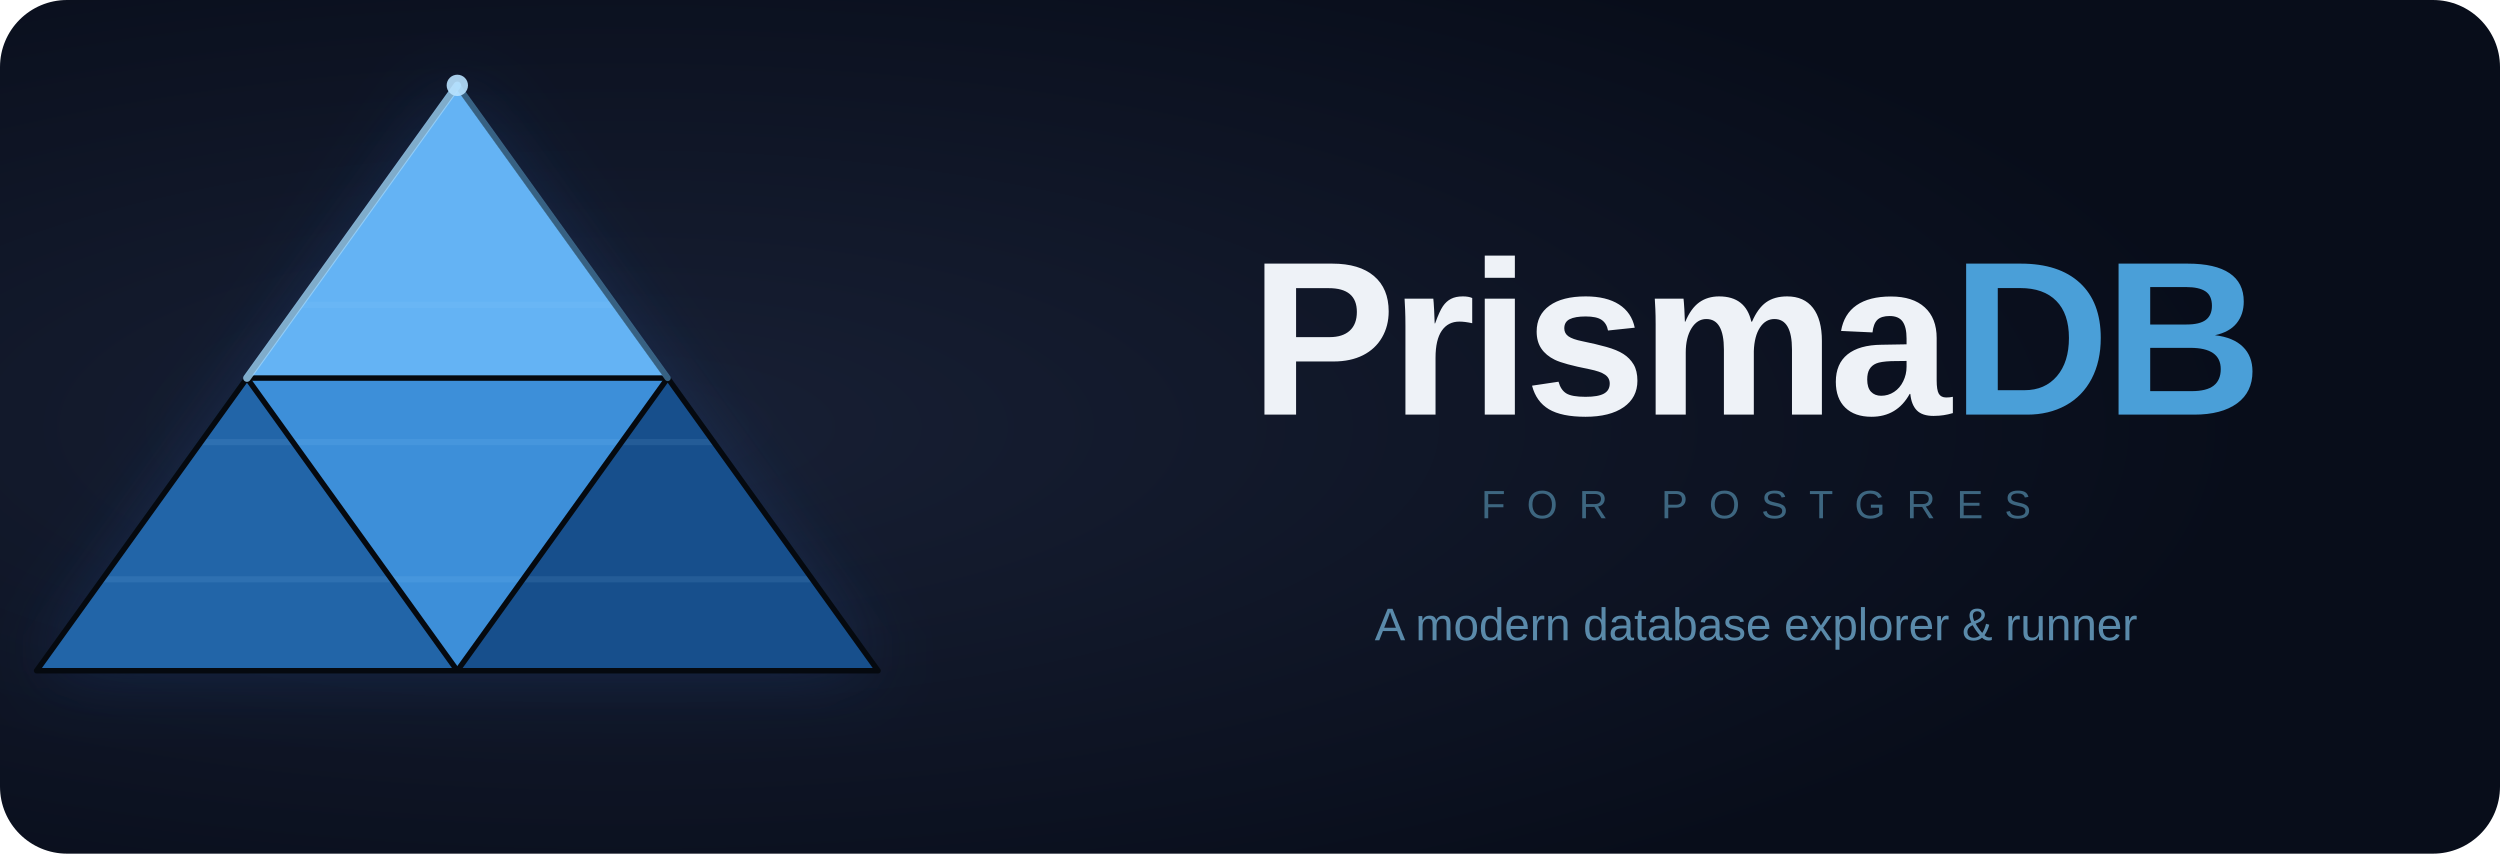
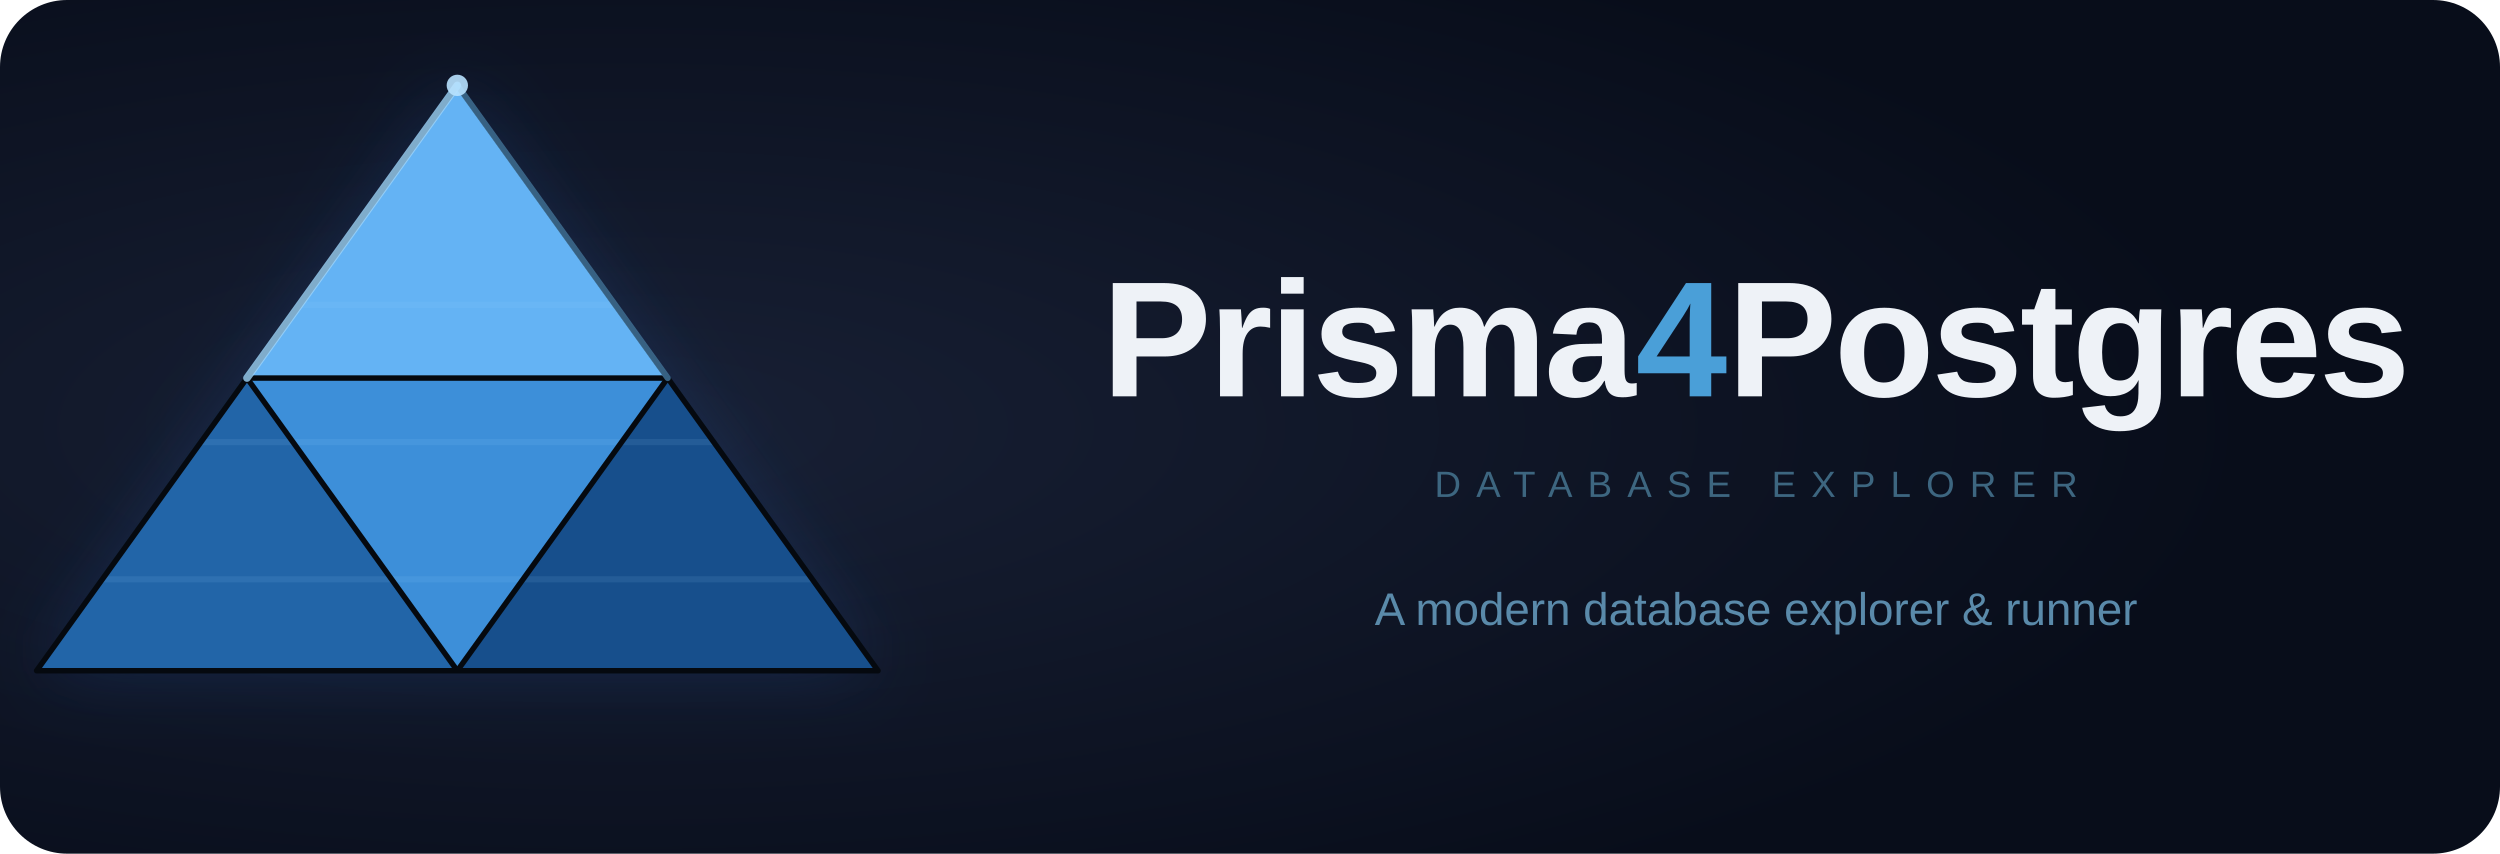
<svg xmlns="http://www.w3.org/2000/svg" viewBox="0 0 820 280" width="820" height="280">
  <defs>
    <radialGradient id="bg" cx="25%" cy="50%" r="65%">
      <stop offset="0%" stop-color="#182035" />
      <stop offset="100%" stop-color="#080d1a" />
    </radialGradient>
    <filter id="glow" x="-40%" y="-40%" width="180%" height="180%">
      <feGaussianBlur stdDeviation="12" result="b" />
      <feMerge>
        <feMergeNode in="b" />
        <feMergeNode in="SourceGraphic" />
      </feMerge>
    </filter>
    <clipPath id="prismClip">
      <polygon points="150,28 12,220 288,220" />
    </clipPath>
    <linearGradient id="divider" x1="0%" y1="0%" x2="0%" y2="100%">
      <stop offset="0%" stop-color="#2265a8" stop-opacity="0" />
      <stop offset="40%" stop-color="#4a9fd8" stop-opacity="0.7" />
      <stop offset="100%" stop-color="#2265a8" stop-opacity="0" />
    </linearGradient>
  </defs>
  <rect width="820" height="280" fill="url(#bg)" rx="22" />
  <polygon points="150,28 12,220 288,220" fill="#2255a0" opacity="0.28" filter="url(#glow)" />
  <polygon points="150,28 81,124 219,124" fill="#64b3f4" />
  <polygon points="81,124 150,220 219,124" fill="#3d8fd9" />
  <polygon points="12,220 81,124 150,220" fill="#2265a8" />
  <polygon points="288,220 219,124 150,220" fill="#174f8c" />
  <g clip-path="url(#prismClip)" opacity="0.10">
    <line x1="0" y1="100" x2="300" y2="100" stroke="#9dd4fa" stroke-width="2" />
    <line x1="0" y1="145" x2="300" y2="145" stroke="#9dd4fa" stroke-width="2" />
    <line x1="0" y1="190" x2="300" y2="190" stroke="#9dd4fa" stroke-width="2" />
  </g>
  <g fill="none" stroke="#05090f" stroke-width="1.8" stroke-linejoin="round">
    <polygon points="150,28 12,220 288,220" />
    <line x1="81" y1="124" x2="219" y2="124" />
    <line x1="81" y1="124" x2="150" y2="220" />
    <line x1="219" y1="124" x2="150" y2="220" />
  </g>
  <line x1="150" y1="28" x2="81" y2="124" stroke="#9dd4fa" stroke-width="2.5" stroke-linecap="round" opacity="0.80" />
  <line x1="150" y1="28" x2="219" y2="124" stroke="#6ab9f5" stroke-width="2.0" stroke-linecap="round" opacity="0.50" />
  <circle cx="150" cy="28" r="3.5" fill="#b8e2ff" opacity="0.90" />
  <line x1="336" y1="0" x2="336" y2="280" stroke="url(#divider)" stroke-width="1" />
-   <text x="576" y="136" font-family="'Segoe UI','Helvetica Neue',Arial,sans-serif" font-size="72" font-weight="800" fill="#eef2f7" text-anchor="middle" letter-spacing="-2">Prisma<tspan fill="#4a9fd8">DB</tspan>
-   </text>
-   <text x="576" y="170" font-family="'Segoe UI','Helvetica Neue',Arial,sans-serif" font-size="13" font-weight="500" fill="#3d6680" text-anchor="middle" letter-spacing="7">FOR POSTGRES</text>
-   <text x="576" y="210" font-family="'Segoe UI','Helvetica Neue',Arial,sans-serif" font-size="15" font-weight="400" fill="#5a8aaa" text-anchor="middle">A modern database explorer &amp; runner</text>
+   <text x="576" y="130" font-family="'Segoe UI','Helvetica Neue',Arial,sans-serif" font-size="54" font-weight="800" fill="#eef2f7" text-anchor="middle" letter-spacing="-1">Prisma<tspan fill="#4a9fd8">4</tspan>Postgres</text>
+   <text x="576" y="163" font-family="'Segoe UI','Helvetica Neue',Arial,sans-serif" font-size="12" font-weight="500" fill="#3d6680" text-anchor="middle" letter-spacing="5">DATABASE EXPLORER</text>
+   <text x="576" y="205" font-family="'Segoe UI','Helvetica Neue',Arial,sans-serif" font-size="15" font-weight="400" fill="#5a8aaa" text-anchor="middle">A modern database explorer &amp; runner</text>
</svg>
